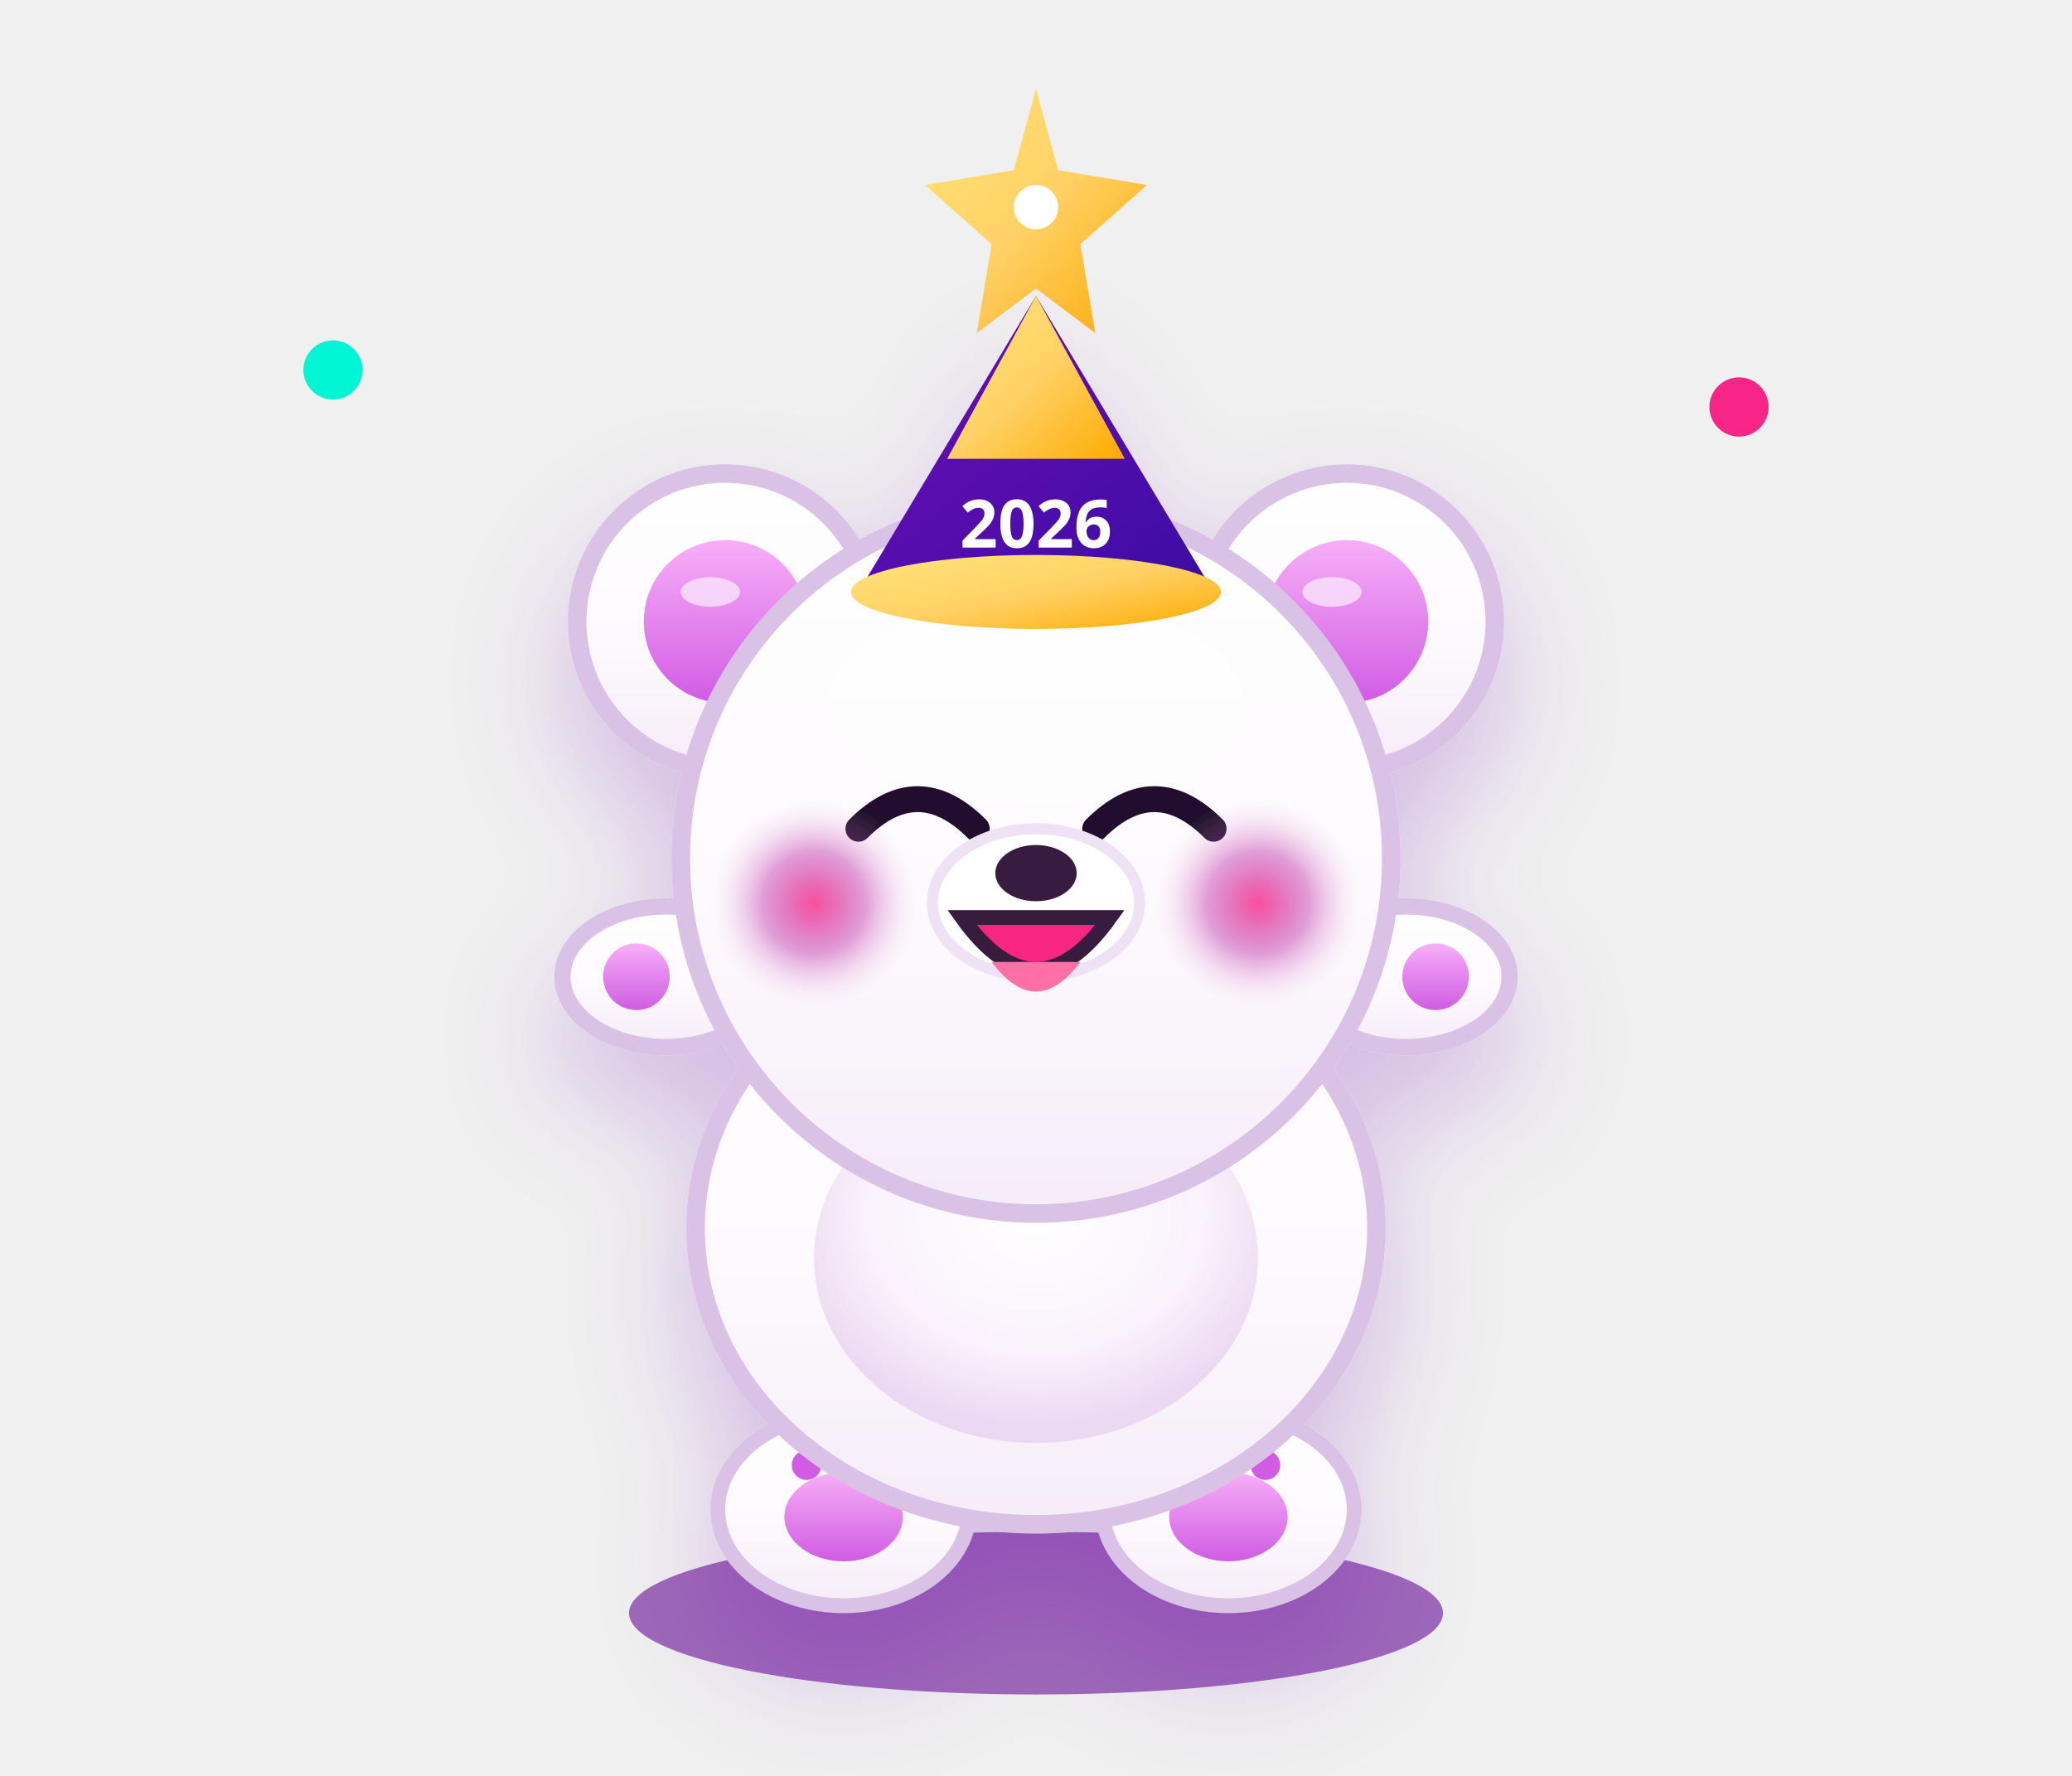
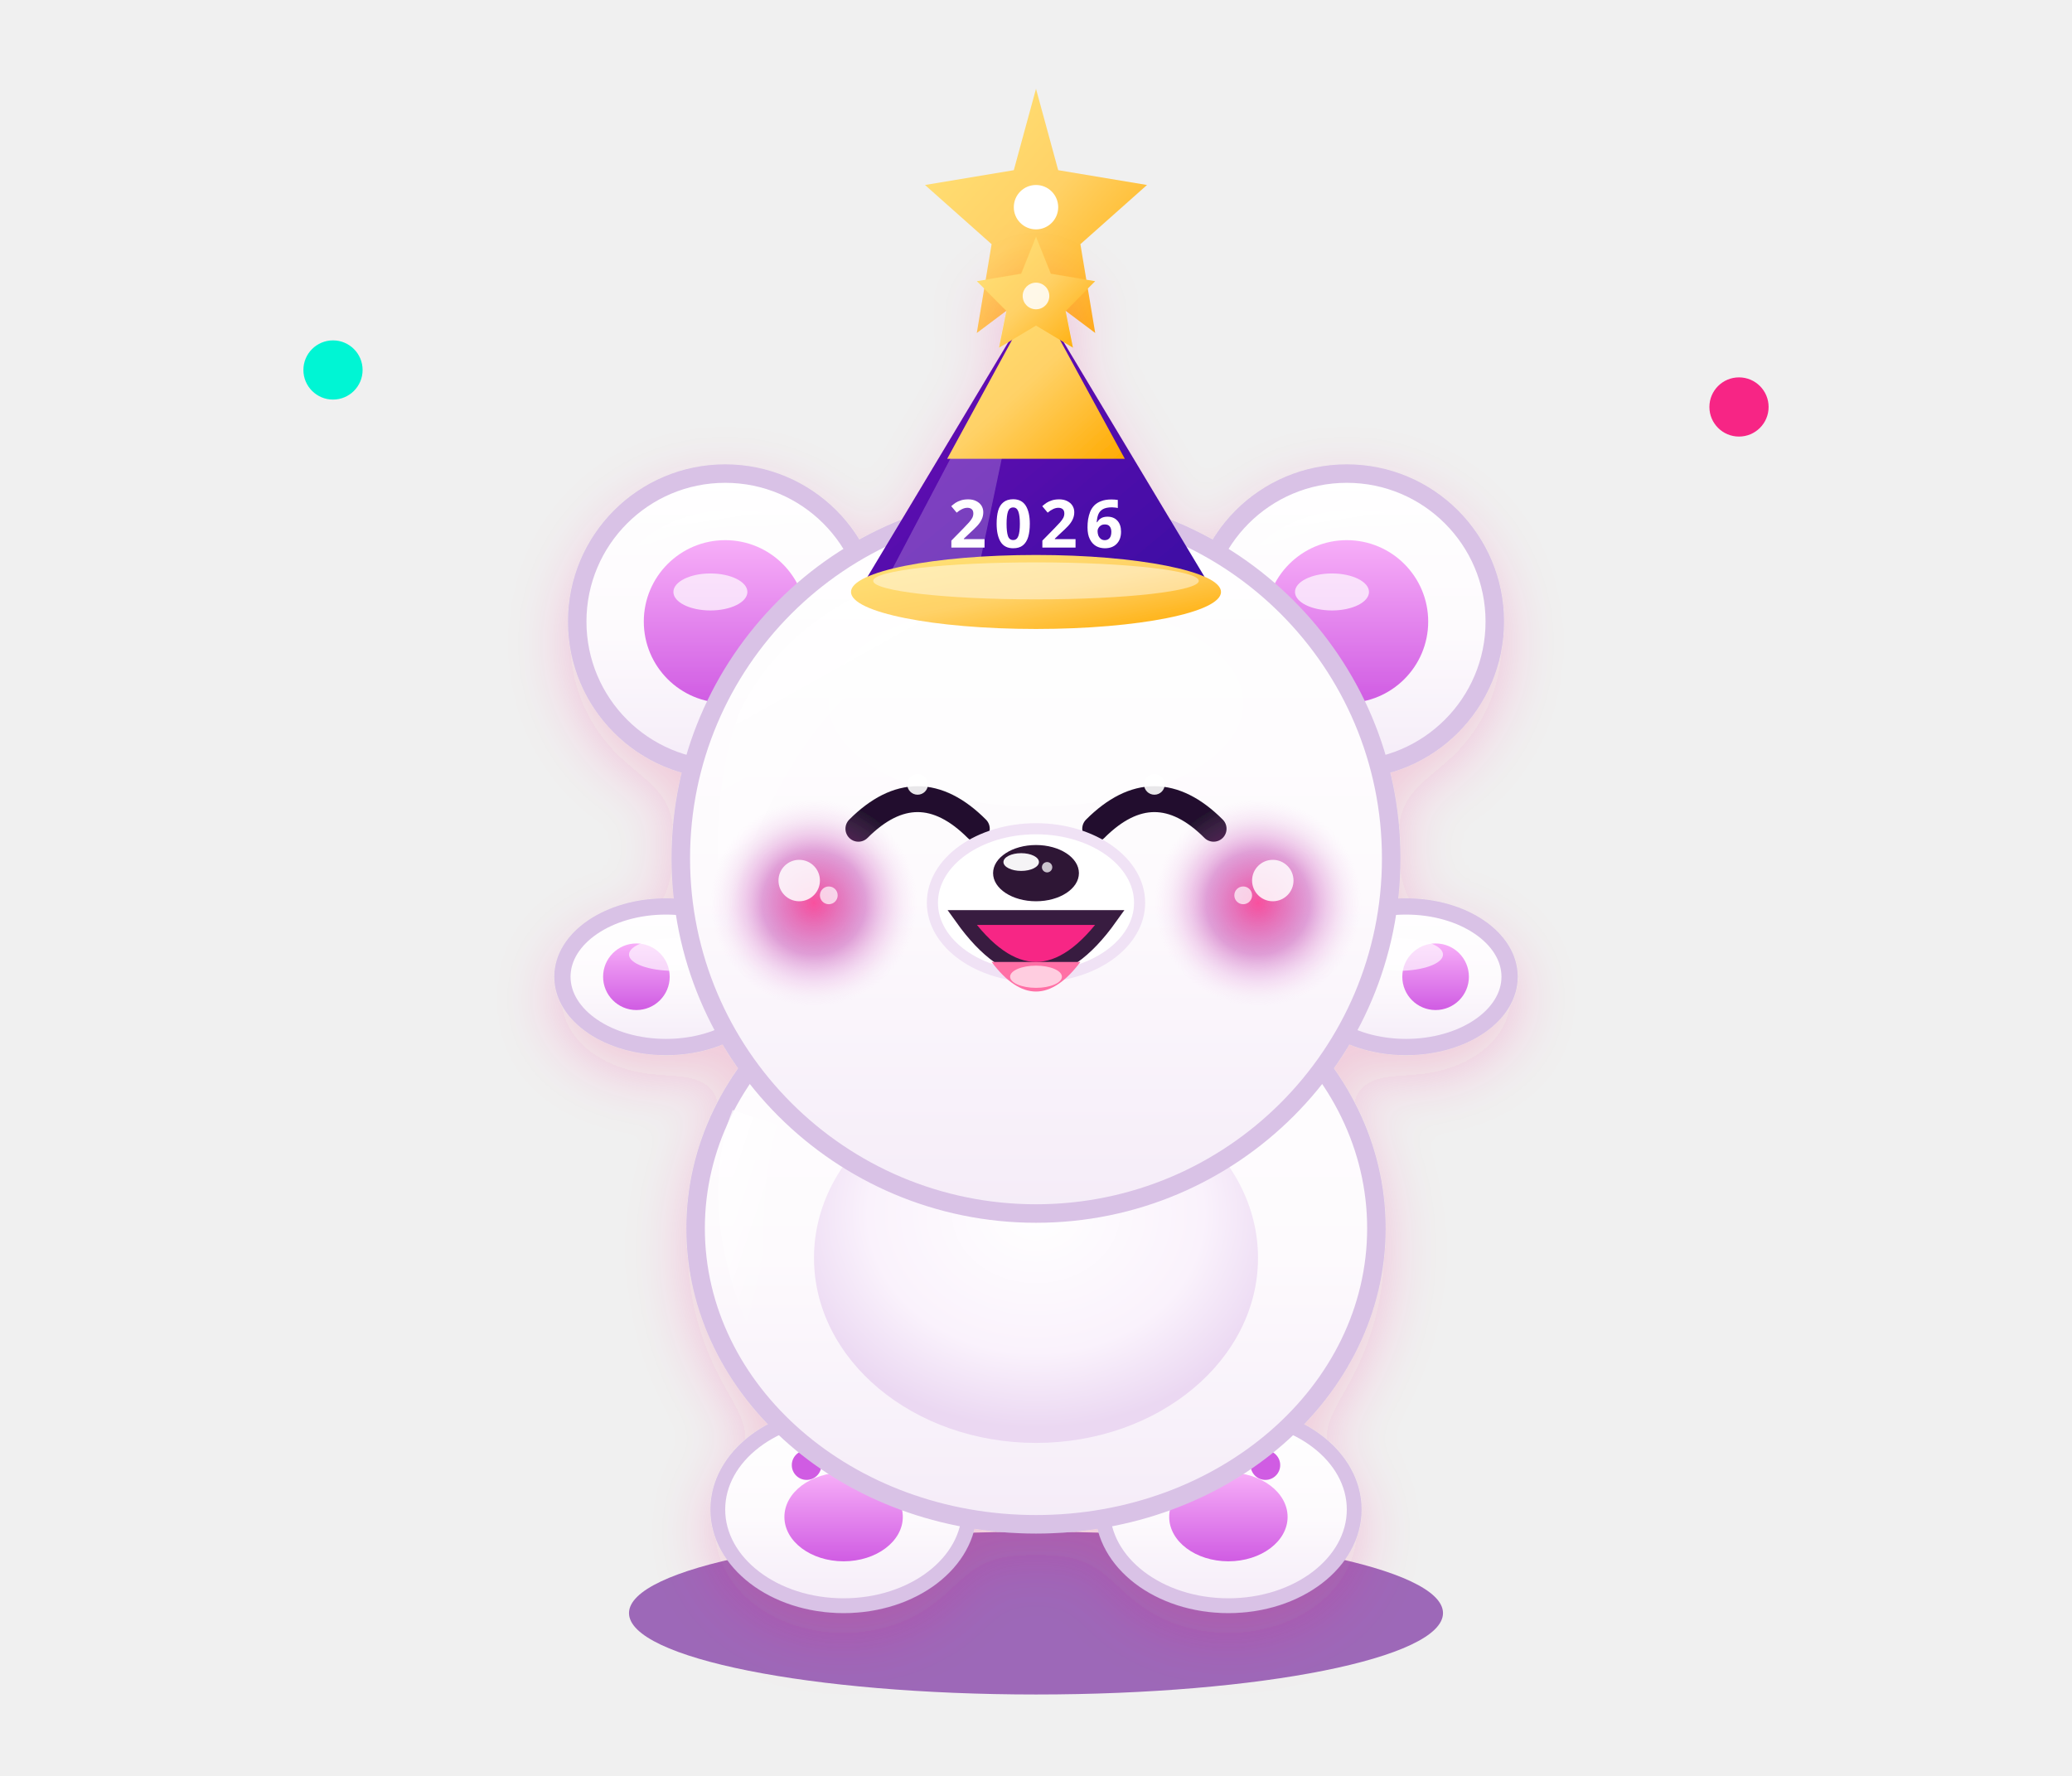
<svg xmlns="http://www.w3.org/2000/svg" viewBox="0 0 280 240" width="280" height="240">
  <defs>
    <linearGradient id="furGrad" x1="0%" y1="0%" x2="0%" y2="100%">
      <stop offset="0%" stop-color="#ffffff" />
      <stop offset="55%" stop-color="#fdfafd" />
      <stop offset="100%" stop-color="#f5ecf8" />
    </linearGradient>
    <radialGradient id="bellyGrad" cx="50%" cy="38%" r="58%">
      <stop offset="0%" stop-color="#ffffff" />
      <stop offset="65%" stop-color="#faf2fc" />
      <stop offset="100%" stop-color="#ebd8f2" />
    </radialGradient>
    <linearGradient id="innerEarGrad" x1="0%" y1="0%" x2="0%" y2="100%">
      <stop offset="0%" stop-color="#f7aef8" />
      <stop offset="100%" stop-color="#d05ce3" />
    </linearGradient>
    <radialGradient id="blushGrad" cx="50%" cy="50%" r="50%">
      <stop offset="0%" stop-color="#f72585" stop-opacity="0.8" />
      <stop offset="50%" stop-color="#b5179e" stop-opacity="0.4" />
      <stop offset="100%" stop-color="#f2c6f0" stop-opacity="0" />
    </radialGradient>
    <linearGradient id="hatGrad" x1="0%" y1="0%" x2="100%" y2="100%">
      <stop offset="0%" stop-color="#7209b7" />
      <stop offset="50%" stop-color="#560bad" />
      <stop offset="100%" stop-color="#3a0ca3" />
    </linearGradient>
    <linearGradient id="goldGrad" x1="0%" y1="0%" x2="100%" y2="100%">
      <stop offset="0%" stop-color="#ffe478" />
      <stop offset="50%" stop-color="#ffd166" />
      <stop offset="100%" stop-color="#ffaa00" />
    </linearGradient>
-     <filter id="premiumGlow" x="-20%" y="-20%" width="140%" height="140%">
-       <feDropShadow dx="0" dy="8" stdDeviation="8" flood-color="#7209b7" flood-opacity="0.22" />
+     <linearGradient id="specularRim" x1="15%" y1="0%" x2="85%" y2="100%">
+       <stop offset="0%" stop-color="#ffffff" stop-opacity="0.95" />
+       <stop offset="35%" stop-color="#ffffff" stop-opacity="0.45" />
+       <stop offset="70%" stop-color="#ffffff" stop-opacity="0" />
+     </linearGradient>
+     <filter id="premiumGlow" x="-25%" y="-25%" width="150%" height="150%">
+       <feDropShadow dx="0" dy="10" stdDeviation="10" flood-color="#7209b7" flood-opacity="0.25" />
+       <feDropShadow dx="0" dy="3" stdDeviation="4" flood-color="#f72585" flood-opacity="0.2" />
    </filter>
    <style>
-       @keyframes victoryJump {
-         0%, 100% { transform: translateY(0px) rotate(0deg) scale(1, 1); }
-         25% { transform: translateY(-32px) rotate(-4deg) scale(0.96, 1.05); }
-         50% { transform: translateY(6px) rotate(0deg) scale(1.08, 0.92); }
-         75% { transform: translateY(-30px) rotate(4deg) scale(0.96, 1.05); }
-       }
- 
-       @keyframes groundShadow {
-         0%, 100% { transform: scale(1, 1); opacity: 0.35; }
-         25%, 75% { transform: scale(0.68, 0.6); opacity: 0.14; }
-         50% { transform: scale(1.22, 1.15); opacity: 0.48; }
+       /* Physically grounded spring-damper squash and stretch jump */
+       @keyframes victorySpringJump {
+         0% { transform: translateY(0px) scale(1, 1) rotate(0deg); }
+         9% { transform: translateY(12px) scale(1.16, 0.84) rotate(0deg); }
+         22% { transform: translateY(-18px) scale(0.88, 1.16) rotate(1deg); }
+         36% { transform: translateY(-46px) scale(0.92, 1.1) rotate(2deg); }
+         48% { transform: translateY(-49px) scale(1.03, 0.97) rotate(0.6deg); }
+         64% { transform: translateY(-14px) scale(0.89, 1.15) rotate(-0.8deg); }
+         74% { transform: translateY(14px) scale(1.26, 0.74) rotate(0deg); }
+         84% { transform: translateY(-11px) scale(0.93, 1.08) rotate(-0.5deg); }
+         92% { transform: translateY(3px) scale(1.04, 0.97) rotate(0.2deg); }
+         100% { transform: translateY(0px) scale(1, 1) rotate(0deg); }
+       }
+ 
+       @keyframes groundShadowSpring {
+         0% { transform: scale(1, 1); opacity: 0.38; }
+         9% { transform: scale(1.28, 1.22); opacity: 0.55; }
+         22% { transform: scale(0.74, 0.68); opacity: 0.20; }
+         36%, 48% { transform: scale(0.44, 0.40); opacity: 0.08; }
+         64% { transform: scale(0.80, 0.74); opacity: 0.22; }
+         74% { transform: scale(1.36, 1.30); opacity: 0.65; }
+         84% { transform: scale(0.86, 0.82); opacity: 0.26; }
+         92% { transform: scale(1.07, 1.05); opacity: 0.44; }
+         100% { transform: scale(1, 1); opacity: 0.38; }
+       }
+ 
+       @keyframes earFlopLeftSpring {
+         0% { transform: rotate(0deg) scale(1); }
+         9% { transform: rotate(10deg) scale(1.05, 0.95); }
+         22% { transform: rotate(-16deg) scale(0.93, 1.09); }
+         36% { transform: rotate(14deg) scale(1.04, 0.96); }
+         48% { transform: rotate(6deg) scale(1, 1); }
+         64% { transform: rotate(-14deg) scale(0.94, 1.07); }
+         74% { transform: rotate(20deg) scale(1.14, 0.85); }
+         84% { transform: rotate(-9deg) scale(0.95, 1.06); }
+         92% { transform: rotate(3deg) scale(1.02, 0.98); }
+         100% { transform: rotate(0deg) scale(1); }
+       }
+ 
+       @keyframes earFlopRightSpring {
+         0% { transform: rotate(0deg) scale(1); }
+         9% { transform: rotate(-10deg) scale(1.05, 0.95); }
+         22% { transform: rotate(16deg) scale(0.93, 1.09); }
+         36% { transform: rotate(-14deg) scale(1.04, 0.96); }
+         48% { transform: rotate(-6deg) scale(1, 1); }
+         64% { transform: rotate(14deg) scale(0.94, 1.07); }
+         74% { transform: rotate(-20deg) scale(1.14, 0.85); }
+         84% { transform: rotate(9deg) scale(0.95, 1.06); }
+         92% { transform: rotate(-3deg) scale(1.02, 0.98); }
+         100% { transform: rotate(0deg) scale(1); }
      }

      @keyframes starBurst {
-         0% { transform: scale(0.7) rotate(0deg); opacity: 0.4; }
-         50% { transform: scale(1.3) rotate(45deg); opacity: 1; }
-         100% { transform: scale(0.7) rotate(90deg); opacity: 0.4; }
+         0% { transform: scale(0.72) rotate(0deg); opacity: 0.4; filter: drop-shadow(0 0 4px rgba(255, 214, 102, 0.4)); }
+         50% { transform: scale(1.32) rotate(45deg); opacity: 1; filter: drop-shadow(0 0 14px rgba(255, 214, 102, 0.9)); }
+         100% { transform: scale(0.72) rotate(90deg); opacity: 0.4; }
      }

      @keyframes armWaveLeft {
-         0%, 100% { transform: rotate(-35deg); }
-         50% { transform: rotate(-48deg); }
+         0%, 100% { transform: rotate(-32deg); }
+         22% { transform: rotate(-22deg); }
+         48% { transform: rotate(-58deg); }
+         74% { transform: rotate(-24deg); }
+         84% { transform: rotate(-40deg); }
      }

      @keyframes armWaveRight {
-         0%, 100% { transform: rotate(35deg); }
-         50% { transform: rotate(48deg); }
+         0%, 100% { transform: rotate(32deg); }
+         22% { transform: rotate(22deg); }
+         48% { transform: rotate(58deg); }
+         74% { transform: rotate(24deg); }
+         84% { transform: rotate(40deg); }
      }

      .bear-victory-rig {
-         animation: victoryJump 1.05s cubic-bezier(0.28, 0.84, 0.38, 1) infinite;
+         animation: victorySpringJump 1.15s cubic-bezier(0.28, 0.84, 0.36, 1) infinite;
        transform-origin: 140px 210px;
      }
      .ground-shadow-anim {
-         animation: groundShadow 1.05s cubic-bezier(0.28, 0.84, 0.38, 1) infinite;
+         animation: groundShadowSpring 1.15s cubic-bezier(0.28, 0.84, 0.36, 1) infinite;
        transform-origin: 140px 218px;
+       }
+       .ear-left-rig {
+         animation: earFlopLeftSpring 1.15s cubic-bezier(0.3, 0.8, 0.4, 1) infinite;
+         transform-origin: 98px 84px;
+       }
+       .ear-right-rig {
+         animation: earFlopRightSpring 1.15s cubic-bezier(0.3, 0.8, 0.4, 1) infinite;
+         transform-origin: 182px 84px;
      }
      .star-burst-anim {
        animation: starBurst 1.8s ease-in-out infinite;
        transform-origin: 140px 26px;
      }
      .arm-left {
-         animation: armWaveLeft 1.05s ease-in-out infinite;
+         animation: armWaveLeft 1.15s ease-in-out infinite;
        transform-origin: 104px 145px;
      }
      .arm-right {
-         animation: armWaveRight 1.05s ease-in-out infinite;
+         animation: armWaveRight 1.15s ease-in-out infinite;
        transform-origin: 176px 145px;
      }
    </style>
  </defs>
  <g class="star-burst-anim">
    <polygon points="140,12 143,23 155,25 146,33 148,45 140,39 132,45 134,33 125,25 137,23" fill="url(#goldGrad)" />
    <circle cx="140" cy="28" r="3" fill="#ffffff" />
  </g>
  <circle cx="45" cy="50" r="4" fill="#00f5d4" />
  <circle cx="235" cy="55" r="4" fill="#f72585" />
  <ellipse cx="140" cy="218" rx="55" ry="11" fill="#9d68b8" class="ground-shadow-anim" />
  <g class="bear-victory-rig" filter="url(#premiumGlow)">
    <g id="feet">
      <ellipse cx="114" cy="204" rx="17" ry="13" fill="url(#furGrad)" stroke="#d9c2e6" stroke-width="2" />
      <ellipse cx="114" cy="205" rx="8" ry="6" fill="url(#innerEarGrad)" />
      <circle cx="109" cy="198" r="2" fill="#d05ce3" />
      <circle cx="114" cy="196" r="2" fill="#d05ce3" />
      <circle cx="119" cy="198" r="2" fill="#d05ce3" />
      <ellipse cx="166" cy="204" rx="17" ry="13" fill="url(#furGrad)" stroke="#d9c2e6" stroke-width="2" />
      <ellipse cx="166" cy="205" rx="8" ry="6" fill="url(#innerEarGrad)" />
      <circle cx="161" cy="198" r="2" fill="#d05ce3" />
      <circle cx="166" cy="196" r="2" fill="#d05ce3" />
      <circle cx="171" cy="198" r="2" fill="#d05ce3" />
    </g>
    <ellipse cx="140" cy="166" rx="46" ry="40" fill="url(#furGrad)" stroke="#d9c2e6" stroke-width="2.5" />
+     <path d="M 99 150 C 95 160 97 175 106 188 C 103 176 102 163 105 152 Z" fill="url(#specularRim)" opacity="0.75" />
    <ellipse cx="140" cy="170" rx="30" ry="25" fill="url(#bellyGrad)" />
+     <ellipse cx="140" cy="153" rx="18" ry="4.5" fill="#ffffff" opacity="0.6" />
    <g transform="translate(140, 152)">
      <polygon points="-16,-7 -16,7 0,0" fill="url(#goldGrad)" />
      <polygon points="16,-7 16,7 0,0" fill="url(#goldGrad)" />
+       <polygon points="-14,-6 -8,0 -14,0" fill="#ffffff" opacity="0.5" />
+       <polygon points="14,-6 8,0 14,0" fill="#ffffff" opacity="0.5" />
      <circle cx="0" cy="0" r="4.5" fill="#ffd166" />
-       <circle cx="-0.8" cy="-0.8" r="1.5" fill="#ffffff" />
+       <circle cx="-1" cy="-1.2" r="1.6" fill="#ffffff" opacity="0.9" />
    </g>
    <g class="arm-left">
      <ellipse cx="90" cy="132" rx="14" ry="9.5" fill="url(#furGrad)" stroke="#d9c2e6" stroke-width="2.2" />
      <circle cx="86" cy="132" r="4.5" fill="url(#innerEarGrad)" />
+       <ellipse cx="91" cy="129" rx="6" ry="2.2" fill="#ffffff" opacity="0.65" />
    </g>
    <g class="arm-right">
      <ellipse cx="190" cy="132" rx="14" ry="9.5" fill="url(#furGrad)" stroke="#d9c2e6" stroke-width="2.2" />
      <circle cx="194" cy="132" r="4.5" fill="url(#innerEarGrad)" />
-     </g>
-     <circle cx="98" cy="84" r="20" fill="url(#furGrad)" stroke="#d9c2e6" stroke-width="2.5" />
-     <circle cx="98" cy="84" r="11" fill="url(#innerEarGrad)" />
-     <ellipse cx="96" cy="80" rx="4" ry="2" fill="#ffffff" opacity="0.6" />
-     <circle cx="182" cy="84" r="20" fill="url(#furGrad)" stroke="#d9c2e6" stroke-width="2.5" />
-     <circle cx="182" cy="84" r="11" fill="url(#innerEarGrad)" />
-     <ellipse cx="180" cy="80" rx="4" ry="2" fill="#ffffff" opacity="0.6" />
+       <ellipse cx="189" cy="129" rx="6" ry="2.2" fill="#ffffff" opacity="0.65" />
+     </g>
+     <g class="ear-left-rig">
+       <circle cx="98" cy="84" r="20" fill="url(#furGrad)" stroke="#d9c2e6" stroke-width="2.5" />
+       <circle cx="98" cy="84" r="11" fill="url(#innerEarGrad)" />
+       <ellipse cx="96" cy="80" rx="5" ry="2.5" fill="#ffffff" opacity="0.7" />
+       <path d="M 85 75 C 91 67 106 67 113 74 C 107 70 93 70 85 75 Z" fill="url(#specularRim)" opacity="0.9" />
+     </g>
+     <g class="ear-right-rig">
+       <circle cx="182" cy="84" r="20" fill="url(#furGrad)" stroke="#d9c2e6" stroke-width="2.5" />
+       <circle cx="182" cy="84" r="11" fill="url(#innerEarGrad)" />
+       <ellipse cx="180" cy="80" rx="5" ry="2.5" fill="#ffffff" opacity="0.7" />
+       <path d="M 169 75 C 175 67 190 67 197 74 C 191 70 177 70 169 75 Z" fill="url(#specularRim)" opacity="0.9" />
+     </g>
    <circle cx="140" cy="116" r="48" fill="url(#furGrad)" stroke="#d9c2e6" stroke-width="2.5" />
    <ellipse cx="140" cy="95" rx="28" ry="14" fill="#ffffff" opacity="0.45" />
-     <polygon points="140,40 116,80 164,80" fill="url(#hatGrad)" />
-     <polygon points="140,40 128,62 152,62" fill="url(#goldGrad)" />
-     <ellipse cx="140" cy="80" rx="25" ry="5" fill="url(#goldGrad)" />
-     <text x="140" y="74" font-family="'Plus Jakarta Sans', system-ui, sans-serif" font-size="9" font-weight="900" fill="#ffffff" text-anchor="middle">2026</text>
+     <path d="M 100 96 C 110 76 138 71 162 76 C 145 78 122 83 110 99 C 104 107 100 117 98 126 C 96 115 97 104 100 96 Z" fill="url(#specularRim)" opacity="0.85" />
+     <g>
+       <polygon points="140,40 116,80 164,80" fill="url(#hatGrad)" />
+       <polygon points="140,40 120,78 132,78" fill="#ffffff" opacity="0.22" />
+       <polygon points="140,40 128,62 152,62" fill="url(#goldGrad)" />
+       <ellipse cx="140" cy="80" rx="25" ry="5" fill="url(#goldGrad)" />
+       <ellipse cx="140" cy="78.5" rx="22" ry="2.5" fill="#ffffff" opacity="0.45" />
+       <polygon points="140,32 142,37 148,38 144,42 145,47 140,44 135,47 136,42 132,38 138,37" fill="url(#goldGrad)" />
+       <circle cx="140" cy="40" r="1.8" fill="#ffffff" opacity="0.85" />
+       <text x="140" y="74" font-family="'Plus Jakarta Sans', system-ui, sans-serif" font-size="9" font-weight="900" fill="#ffffff" text-anchor="middle" letter-spacing="1">2026</text>
+     </g>
    <path d="M 116 112 Q 124 104 132 112" fill="none" stroke="#22112d" stroke-width="3.5" stroke-linecap="round" />
    <path d="M 148 112 Q 156 104 164 112" fill="none" stroke="#22112d" stroke-width="3.5" stroke-linecap="round" />
+     <circle cx="124" cy="106" r="1.4" fill="#ffffff" opacity="0.9" />
+     <circle cx="156" cy="106" r="1.4" fill="#ffffff" opacity="0.9" />
    <circle cx="110" cy="122" r="14" fill="url(#blushGrad)" />
    <circle cx="170" cy="122" r="14" fill="url(#blushGrad)" />
+     <circle cx="108" cy="119" r="2.8" fill="#ffffff" opacity="0.85" />
+     <circle cx="112" cy="121" r="1.2" fill="#ffffff" opacity="0.7" />
+     <circle cx="172" cy="119" r="2.8" fill="#ffffff" opacity="0.85" />
+     <circle cx="168" cy="121" r="1.2" fill="#ffffff" opacity="0.7" />
    <ellipse cx="140" cy="122" rx="14" ry="10" fill="#ffffff" stroke="#f0e2f5" stroke-width="1.5" />
-     <ellipse cx="140" cy="118" rx="5.5" ry="3.8" fill="#381b40" />
+     <ellipse cx="140" cy="118" rx="5.8" ry="3.8" fill="#2d1236" />
+     <ellipse cx="138" cy="116.5" rx="2.4" ry="1.2" fill="#ffffff" opacity="0.95" />
+     <circle cx="141.5" cy="117.2" r="0.7" fill="#ffffff" opacity="0.75" />
    <path d="M 130 124 Q 140 138 150 124 Z" fill="#f72585" stroke="#381b40" stroke-width="2" />
    <path d="M 134 130 Q 140 138 146 130 Z" fill="#ff70a6" />
+     <ellipse cx="140" cy="132" rx="3.5" ry="1.5" fill="#ffffff" opacity="0.65" />
  </g>
</svg>
